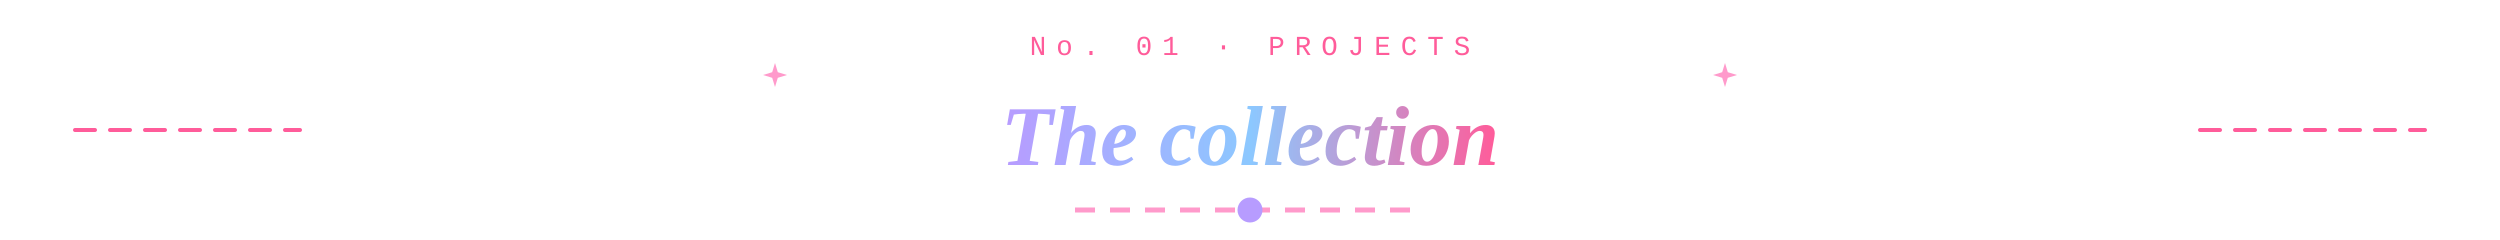
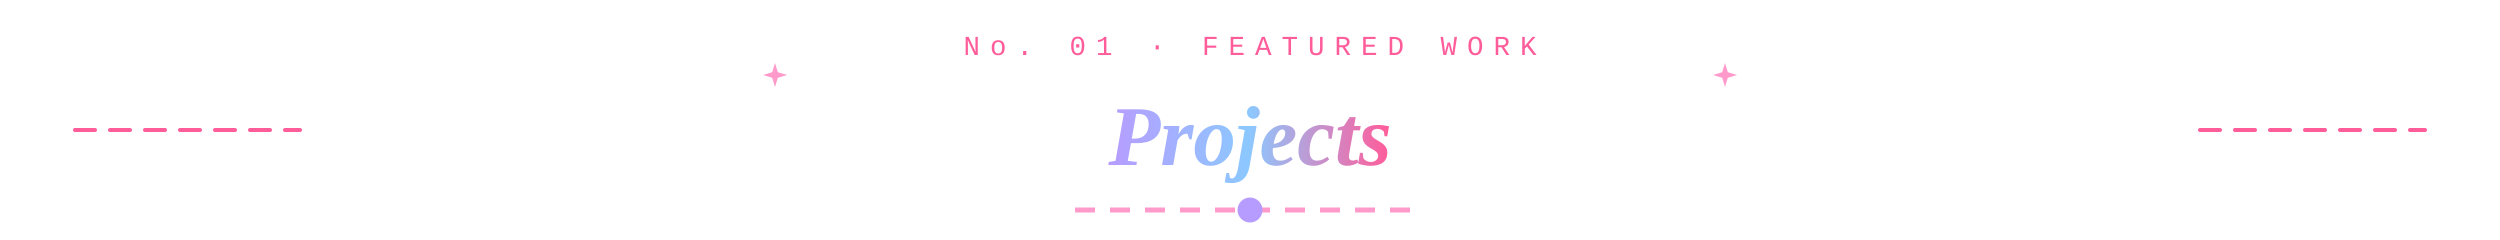
- <svg xmlns="http://www.w3.org/2000/svg" viewBox="0 0 1000 96" width="1000" height="96" role="img" aria-label="The collection">
+ <svg xmlns="http://www.w3.org/2000/svg" viewBox="0 0 1000 96" width="1000" height="96" role="img" aria-label="Projects">
  <style>
  .stitch{stroke-dasharray:8 6;animation:sew 3s linear infinite}@keyframes sew{to{stroke-dashoffset:-28}}
  .tw{animation:tw 2.2s ease-in-out infinite}@keyframes tw{50%{opacity:.25}}
  .flo{animation:flo 4s ease-in-out infinite}@keyframes flo{50%{transform:translateY(-6px)}}
  .draw{stroke-dasharray:420;stroke-dashoffset:420;animation:draw 3.2s ease-in-out infinite alternate}@keyframes draw{to{stroke-dashoffset:0}}
  .av-eyes{transform-origin:100px 105px;animation:blink 5s infinite}@keyframes blink{0%,94%,100%{transform:scaleY(1)}97%{transform:scaleY(.1)}}
  .av-sparkle{animation:tw 1.6s infinite}
  @media (prefers-reduced-motion:reduce){*{animation:none!important}}</style>
  <defs>
    <linearGradient id="hg" x1="0" x2="1">
      <stop offset="0" stop-color="#B79CFF" />
      <stop offset=".5" stop-color="#8CC8FF" />
      <stop offset="1" stop-color="#FF5C9A" />
    </linearGradient>
  </defs>
  <g fill="none" stroke-linecap="round">
    <path class="draw" d="M120 52C200 52 230 30 280 40C320 48 300 72 270 64C250 58 262 42 280 46" stroke="#B79CFF" stroke-width="2" />
    <path class="draw" d="M880 52C800 52 770 30 720 40C680 48 700 72 730 64C750 58 738 42 720 46" stroke="#B79CFF" stroke-width="2" />
    <path d="M30 52H120M880 52H970" stroke="#FF5C9A" stroke-width="1.6" stroke-dasharray="6 6" class="stitch" />
  </g>
  <path class="tw" style="animation-delay:0s" transform="translate(310 30) scale(0.8)" d="M0-6 1.4-1.4 6 0 1.4 1.4 0 6-1.4 1.4-6 0-1.4-1.4Z" fill="#FF9ACB" />
  <path class="tw" style="animation-delay:0.8s" transform="translate(690 30) scale(0.8)" d="M0-6 1.4-1.4 6 0 1.4 1.4 0 6-1.4 1.4-6 0-1.4-1.4Z" fill="#FF9ACB" />
-   <text x="500" y="22" text-anchor="middle" font-family="'Cascadia Code',Consolas,'Courier New',monospace" font-size="11" letter-spacing="4" fill="#FF5C9A">No. 01 · PROJECTS</text>
-   <text x="500" y="66" text-anchor="middle" font-family="Georgia,'Times New Roman',serif" font-style="italic" font-weight="700" font-size="34" fill="url(#hg)">The collection</text>
+   <text x="500" y="22" text-anchor="middle" font-family="'Cascadia Code',Consolas,'Courier New',monospace" font-size="11" letter-spacing="4" fill="#FF5C9A">No. 01 · FEATURED WORK</text>
+   <text x="500" y="66" text-anchor="middle" font-family="Georgia,'Times New Roman',serif" font-style="italic" font-weight="700" font-size="34" fill="url(#hg)">Projects</text>
  <g transform="translate(500 84)">
    <path d="M-70 0H70" stroke="#FF9ACB" stroke-width="2" stroke-dasharray="7 5" class="stitch" />
    <circle r="5" fill="#B79CFF" />
  </g>
</svg>
